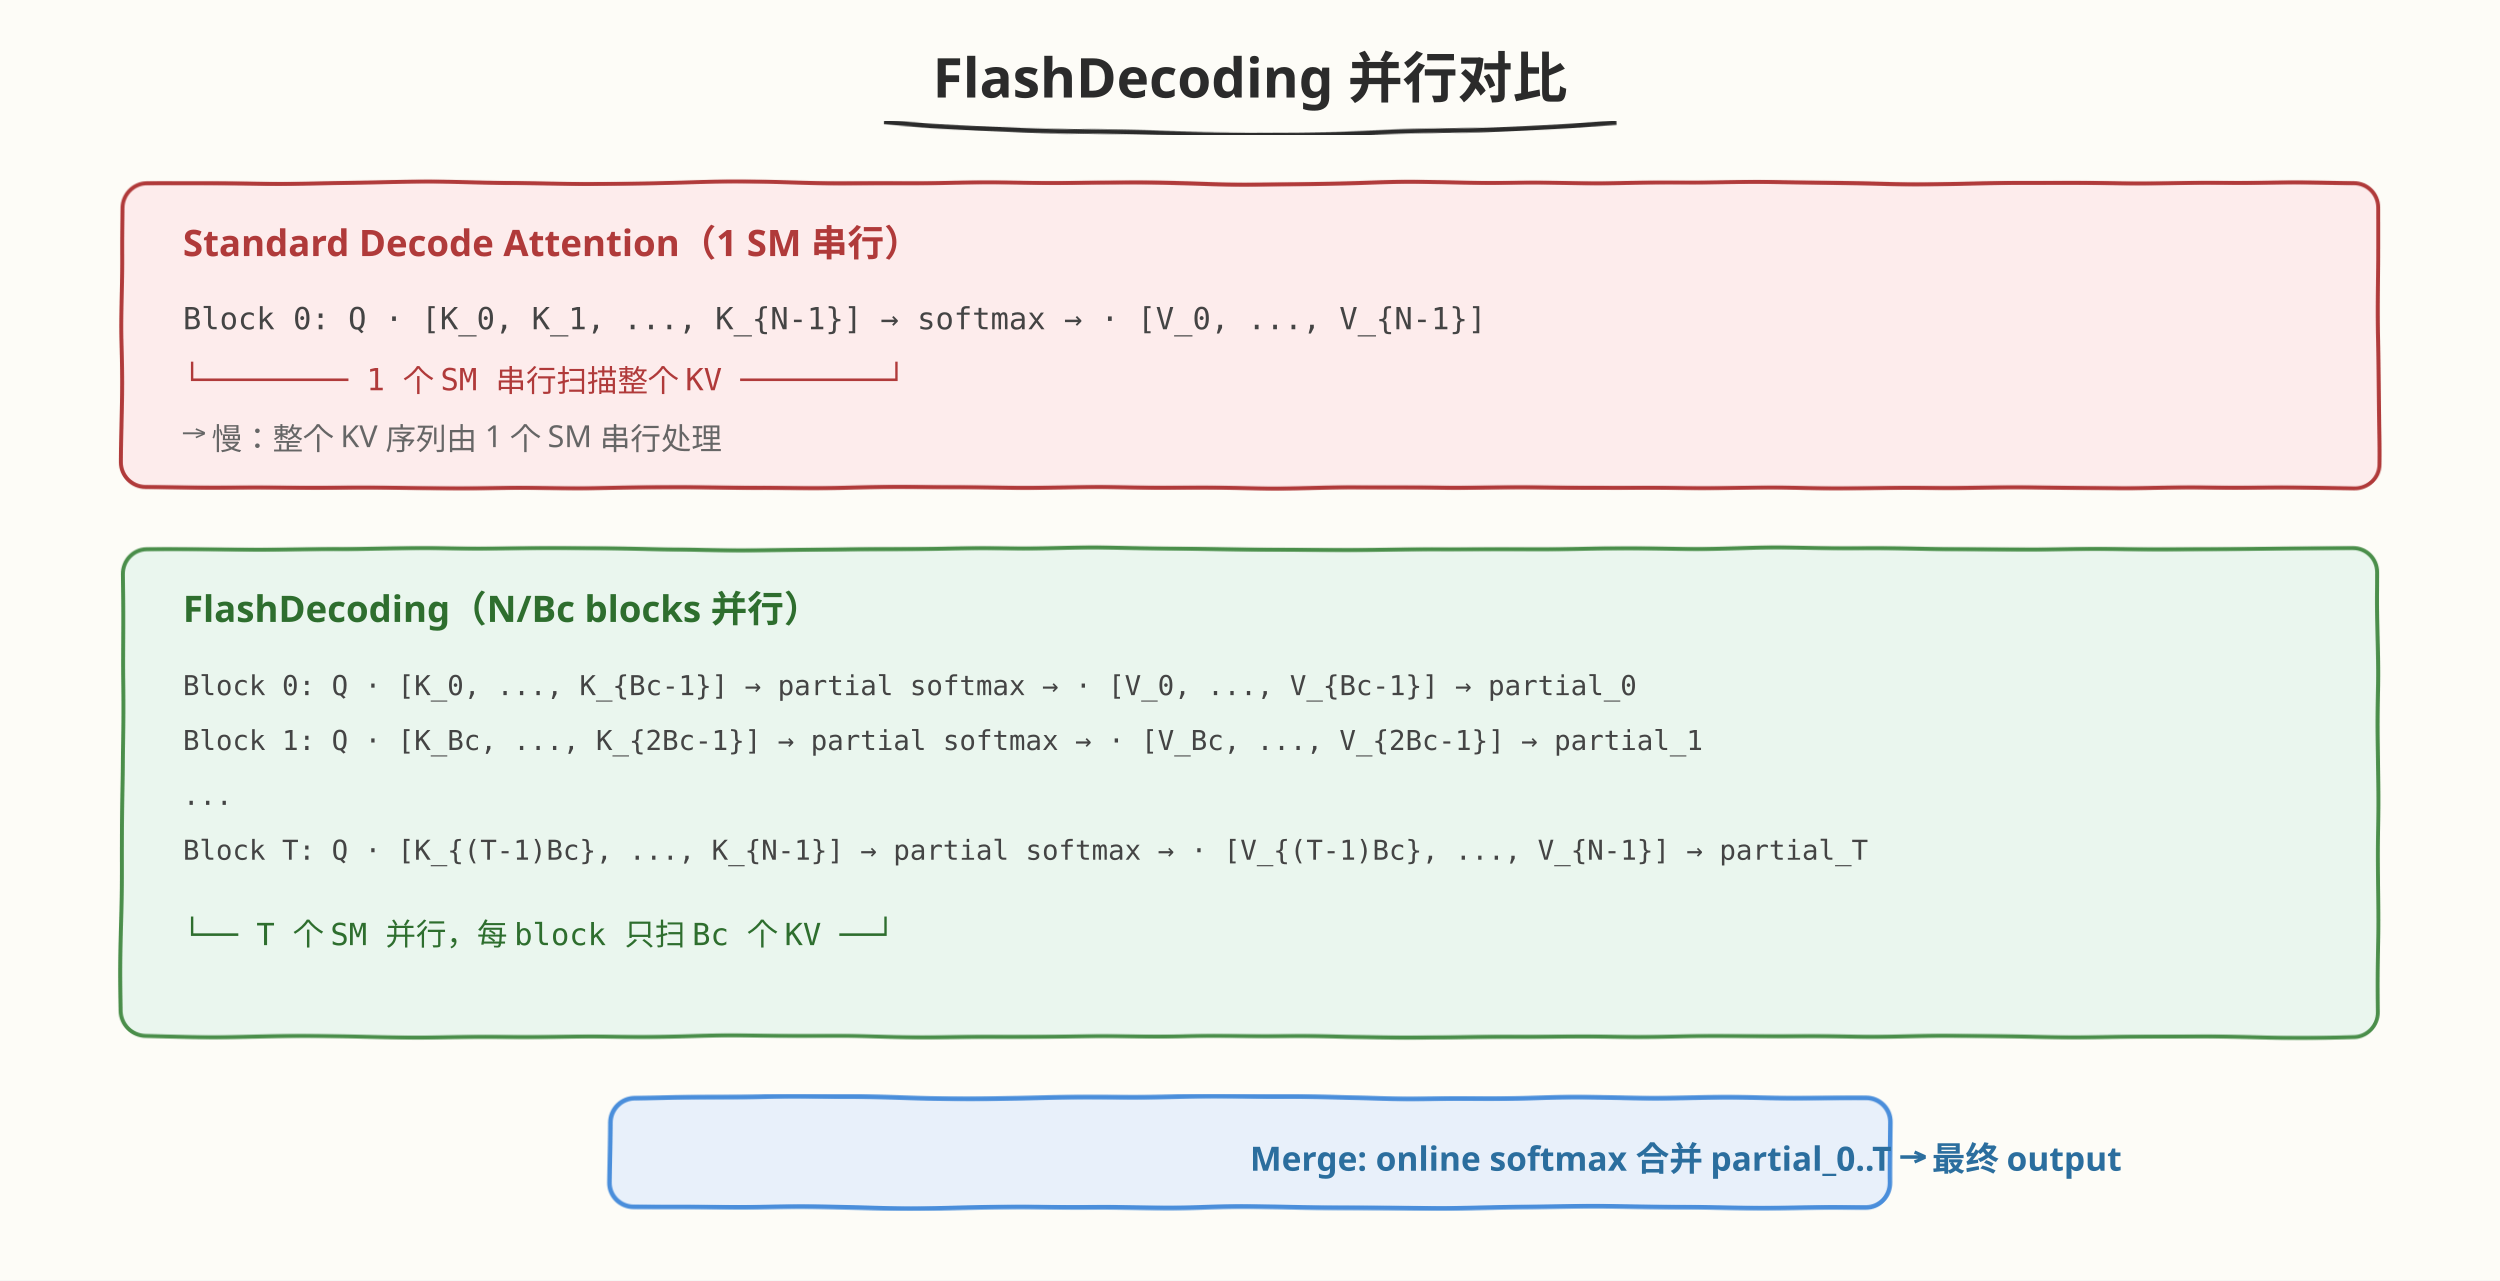
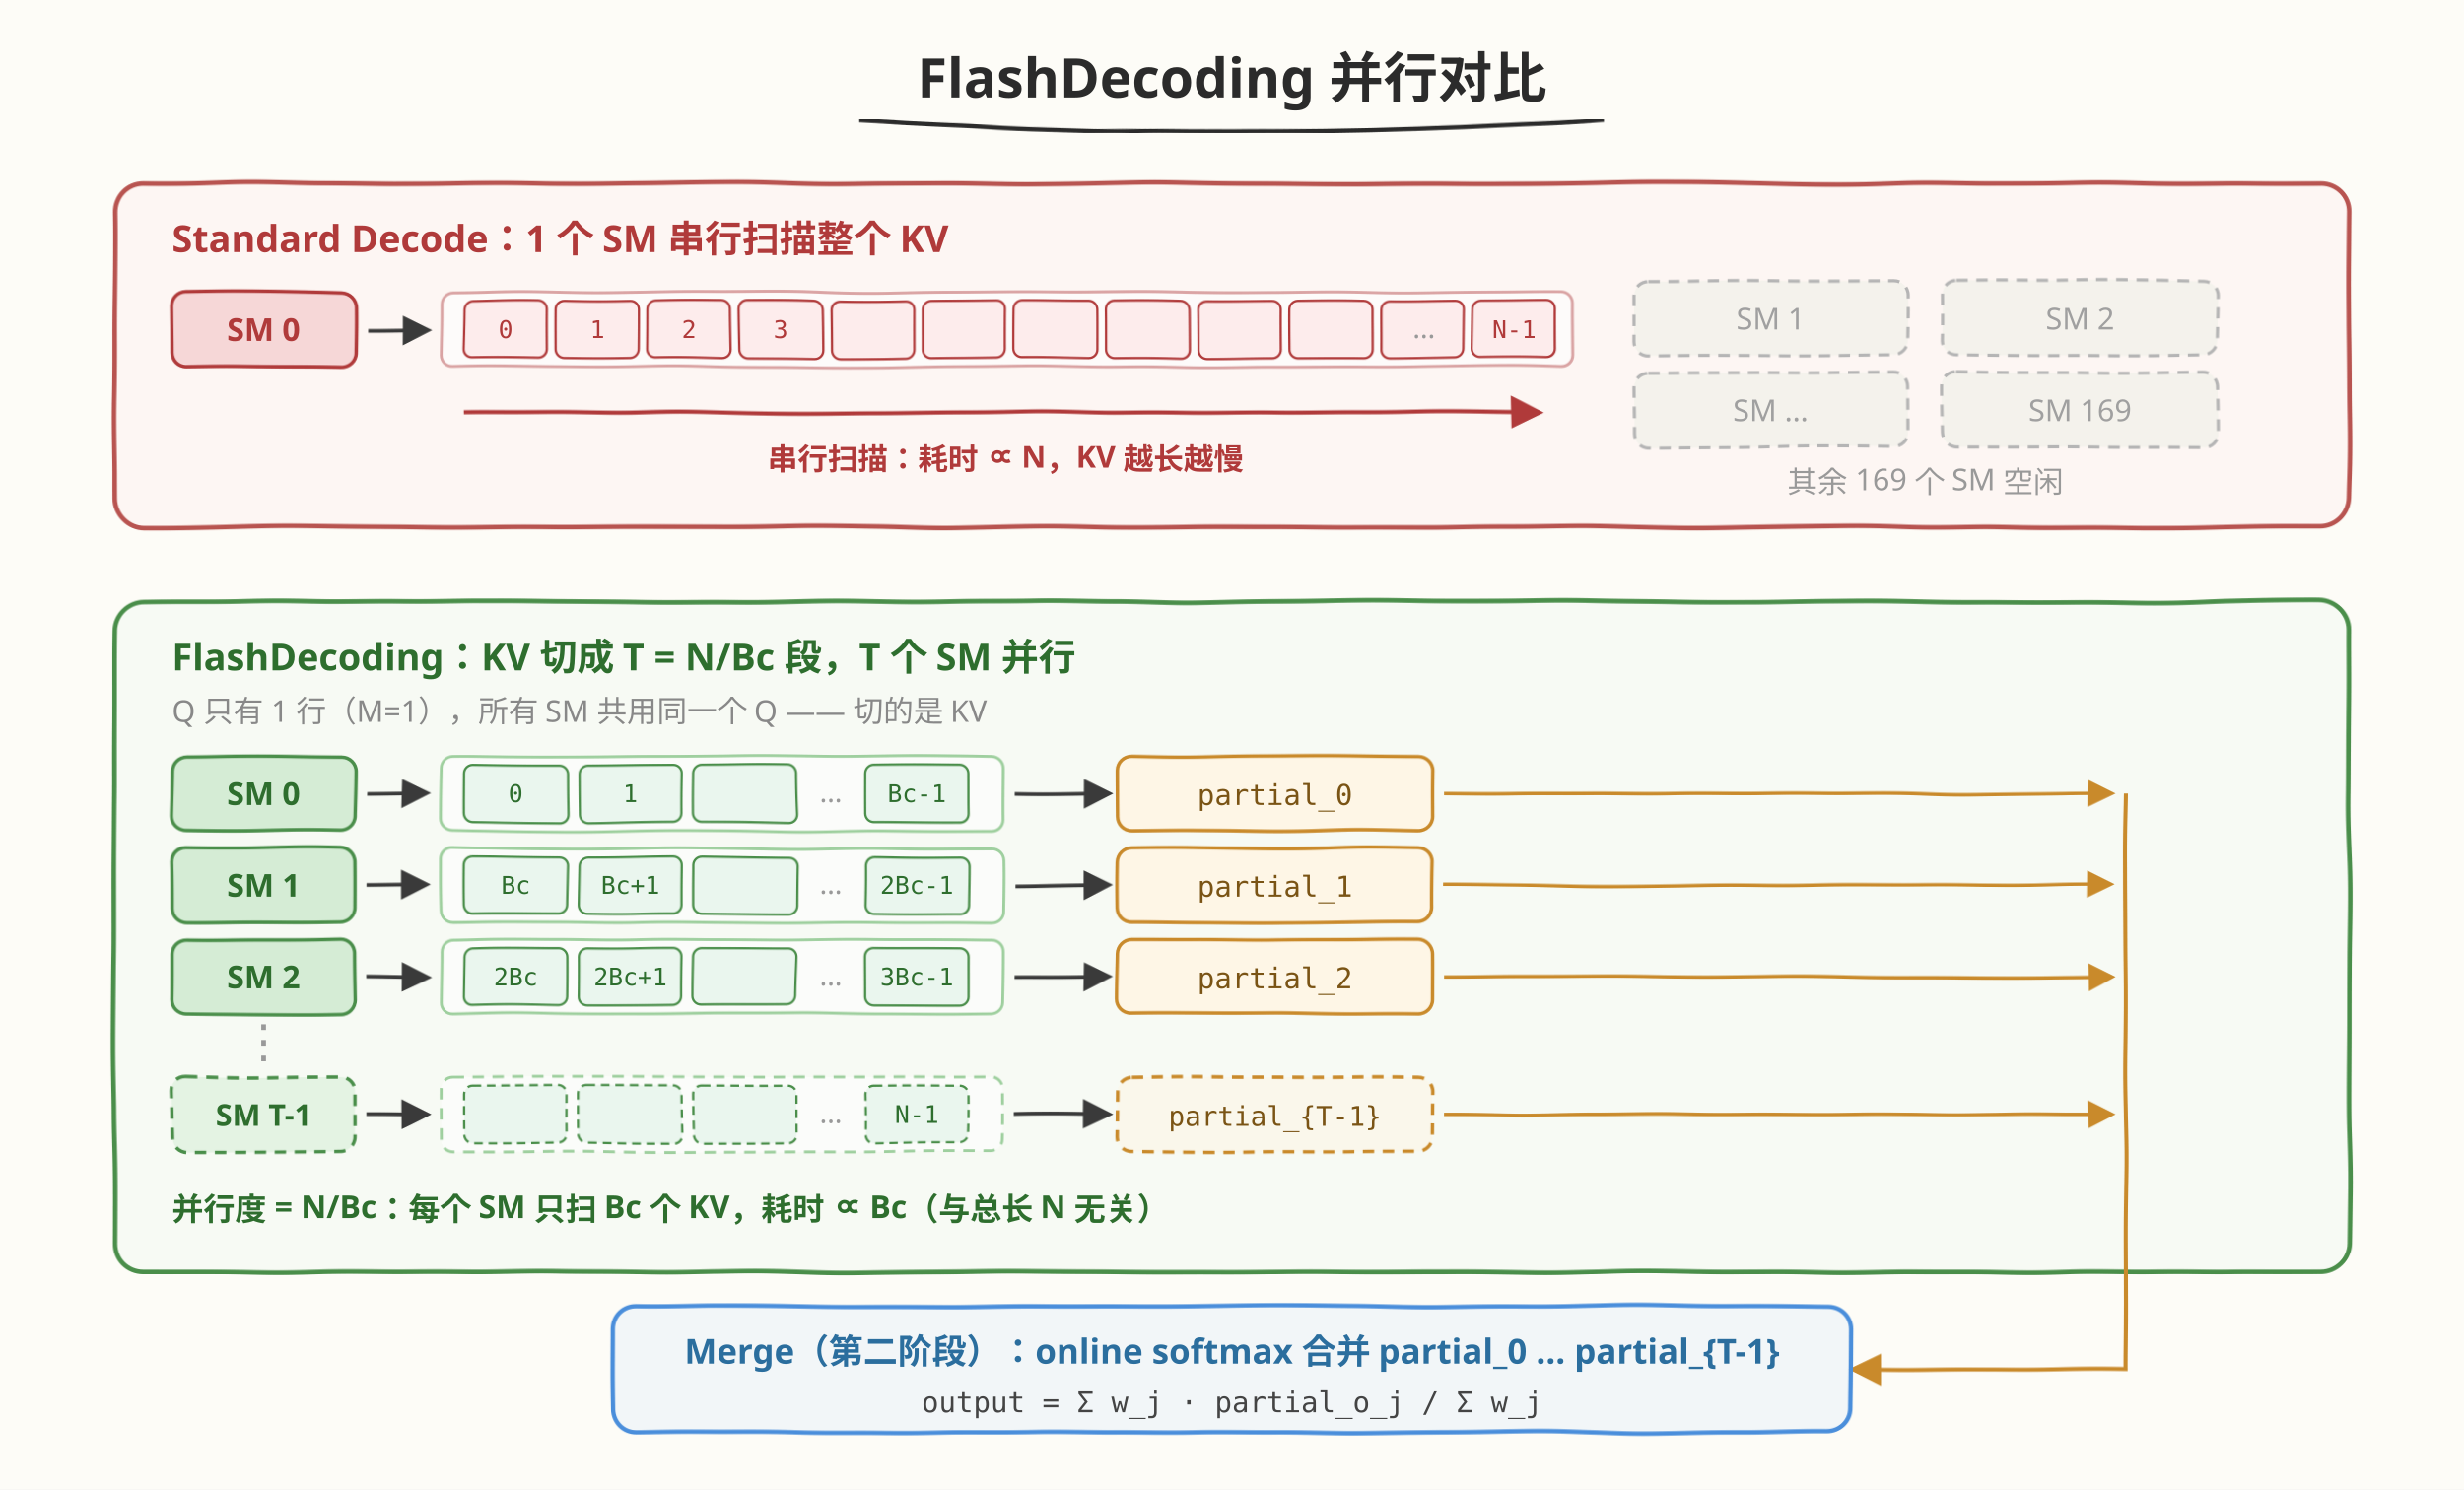
- <svg xmlns="http://www.w3.org/2000/svg" width="820" height="420" viewBox="0 0 820 420" font-family="'Comic Sans MS','Marker Felt','Segoe UI',cursive">
+ <svg xmlns="http://www.w3.org/2000/svg" width="860" height="520" viewBox="0 0 860 520" font-family="'Comic Sans MS','Marker Felt','Segoe UI','Kaiti SC',楷体,cursive">
  <defs>
    <filter id="sk" x="-3%" y="-3%" width="106%" height="106%">
-       <feTurbulence type="fractalNoise" baseFrequency="0.018" numOctaves="2" seed="51" result="n" />
+       <feTurbulence type="fractalNoise" baseFrequency="0.018" numOctaves="2" seed="47" result="n" />
      <feDisplacementMap in="SourceGraphic" in2="n" scale="1.8" />
    </filter>
    <marker id="ar" markerWidth="8" markerHeight="8" refX="6" refY="4" orient="auto">
      <path d="M0,0 L8,4 L0,8 z" fill="#3a3a3a" />
    </marker>
+     <marker id="arR" markerWidth="8" markerHeight="8" refX="6" refY="4" orient="auto">
+       <path d="M0,0 L8,4 L0,8 z" fill="#b03a3a" />
+     </marker>
+     <marker id="arY" markerWidth="8" markerHeight="8" refX="6" refY="4" orient="auto">
+       <path d="M0,0 L8,4 L0,8 z" fill="#c98a2b" />
+     </marker>
  </defs>
-   <rect width="820" height="420" fill="#fdfcf7" />
-   <text x="410" y="32" text-anchor="middle" font-size="18" font-weight="bold" fill="#2b2b2b">FlashDecoding 并行对比</text>
-   <path d="M 290 40 Q 410 48 530 40" stroke="#2b2b2b" stroke-width="1.5" fill="none" filter="url(#sk)" />
+   <rect width="860" height="520" fill="#fdfcf7" />
+   <text x="430" y="34" text-anchor="middle" font-size="19" font-weight="bold" fill="#2b2b2b">FlashDecoding 并行对比</text>
+   <path d="M 300 42 Q 430 50 560 42" stroke="#2b2b2b" stroke-width="1.5" fill="none" filter="url(#sk)" />
  <g filter="url(#sk)">
-     <rect x="40" y="60" width="740" height="100" rx="8" fill="#fdecec" stroke="#b03a3a" stroke-width="1.3" />
+     <rect x="40" y="64" width="780" height="120" rx="10" fill="#fdecec" stroke="#b85450" stroke-width="1.6" fill-opacity="0.35" />
+     <rect x="60" y="102" width="64" height="26" rx="5" fill="#f6d7d7" stroke="#b03a3a" stroke-width="1.2" />
+     <path d="M 128 115 H 148" stroke="#3a3a3a" stroke-width="1.3" fill="none" marker-end="url(#ar)" />
+     <rect x="154" y="102" width="395" height="26" rx="4" fill="#ffffff" fill-opacity="0.6" stroke="#d9a3a3" stroke-width="1" />
+     <rect x="162" y="105" width="29" height="20" rx="3" fill="#fdecec" stroke="#b03a3a" stroke-width="0.8" />
+     <rect x="194" y="105" width="29" height="20" rx="3" fill="#fdecec" stroke="#b03a3a" stroke-width="0.8" />
+     <rect x="226" y="105" width="29" height="20" rx="3" fill="#fdecec" stroke="#b03a3a" stroke-width="0.8" />
+     <rect x="258" y="105" width="29" height="20" rx="3" fill="#fdecec" stroke="#b03a3a" stroke-width="0.8" />
+     <rect x="290" y="105" width="29" height="20" rx="3" fill="#fdecec" stroke="#b03a3a" stroke-width="0.8" />
+     <rect x="322" y="105" width="29" height="20" rx="3" fill="#fdecec" stroke="#b03a3a" stroke-width="0.8" />
+     <rect x="354" y="105" width="29" height="20" rx="3" fill="#fdecec" stroke="#b03a3a" stroke-width="0.8" />
+     <rect x="386" y="105" width="29" height="20" rx="3" fill="#fdecec" stroke="#b03a3a" stroke-width="0.8" />
+     <rect x="418" y="105" width="29" height="20" rx="3" fill="#fdecec" stroke="#b03a3a" stroke-width="0.8" />
+     <rect x="450" y="105" width="29" height="20" rx="3" fill="#fdecec" stroke="#b03a3a" stroke-width="0.8" />
+     <rect x="482" y="105" width="29" height="20" rx="3" fill="#fdecec" stroke="#b03a3a" stroke-width="0.8" />
+     <rect x="514" y="105" width="29" height="20" rx="3" fill="#fdecec" stroke="#b03a3a" stroke-width="0.8" />
+     <path d="M 162 144 H 536" stroke="#b03a3a" stroke-width="1.4" fill="none" marker-end="url(#arR)" />
+     <rect x="570" y="98" width="96" height="26" rx="5" fill="#f4f2ec" stroke="#b5b5b5" stroke-width="1.1" stroke-dasharray="4 3" />
+     <rect x="678" y="98" width="96" height="26" rx="5" fill="#f4f2ec" stroke="#b5b5b5" stroke-width="1.1" stroke-dasharray="4 3" />
+     <rect x="570" y="130" width="96" height="26" rx="5" fill="#f4f2ec" stroke="#b5b5b5" stroke-width="1.1" stroke-dasharray="4 3" />
+     <rect x="678" y="130" width="96" height="26" rx="5" fill="#f4f2ec" stroke="#b5b5b5" stroke-width="1.1" stroke-dasharray="4 3" />
  </g>
-   <text x="60" y="84" font-size="12" fill="#b03a3a" font-weight="bold">Standard Decode Attention（1 SM 串行）</text>
-   <text x="60" y="108" font-size="10" fill="#444" font-weight="normal" font-family="monospace">Block 0: Q · [K_0, K_1, ..., K_{N-1}] → softmax → · [V_0, ..., V_{N-1}]</text>
-   <text x="60" y="128" font-size="10" fill="#b03a3a" font-weight="normal" font-family="monospace">└──────── 1 个 SM 串行扫描整个 KV ────────┘</text>
-   <text x="60" y="146" font-size="10" fill="#666" font-weight="normal">→ 慢：整个 KV 序列由 1 个 SM 串行处理</text>
-   <path d="M 410 162 L 410 178" stroke="#3a3a3a" stroke-width="1.6" fill="none" marker-end="url(#ar)" filter="url(#sk)" />
+   <text x="60" y="88" font-size="13" font-weight="bold" fill="#b03a3a">Standard Decode：1 个 SM 串行扫描整个 KV</text>
+   <text x="92" y="119" text-anchor="middle" font-size="11" font-weight="bold" fill="#b03a3a">SM 0</text>
+   <text x="176.5" y="118" text-anchor="middle" font-size="8.5" font-family="monospace" fill="#b03a3a">0</text>
+   <text x="208.5" y="118" text-anchor="middle" font-size="8.5" font-family="monospace" fill="#b03a3a">1</text>
+   <text x="240.5" y="118" text-anchor="middle" font-size="8.5" font-family="monospace" fill="#b03a3a">2</text>
+   <text x="272.5" y="118" text-anchor="middle" font-size="8.5" font-family="monospace" fill="#b03a3a">3</text>
+   <text x="497" y="118" text-anchor="middle" font-size="10" fill="#999">…</text>
+   <text x="528.5" y="118" text-anchor="middle" font-size="8.5" font-family="monospace" fill="#b03a3a">N-1</text>
+   <text x="351" y="164" text-anchor="middle" font-size="10.5" font-weight="bold" fill="#b03a3a">串行扫描：耗时 ∝ N，KV 越长越慢</text>
+   <text x="618" y="115" text-anchor="middle" font-size="10.5" fill="#a0a0a0">SM 1</text>
+   <text x="726" y="115" text-anchor="middle" font-size="10.5" fill="#a0a0a0">SM 2</text>
+   <text x="618" y="147" text-anchor="middle" font-size="10.5" fill="#a0a0a0">SM …</text>
+   <text x="726" y="147" text-anchor="middle" font-size="10.5" fill="#a0a0a0">SM 169</text>
+   <text x="672" y="172" text-anchor="middle" font-size="10.5" fill="#999">其余 169 个 SM 空闲</text>
+   <path d="M 430 184 V 206" stroke="#3a3a3a" stroke-width="1.6" fill="none" marker-end="url(#ar)" filter="url(#sk)" />
  <g filter="url(#sk)">
-     <rect x="40" y="180" width="740" height="160" rx="8" fill="#eaf6ee" stroke="#4a8e4a" stroke-width="1.3" />
+     <rect x="40" y="210" width="780" height="234" rx="10" fill="#eaf6ee" stroke="#4a8e4a" stroke-width="1.6" fill-opacity="0.35" />
+     <rect x="60" y="264" width="64" height="26" rx="5" fill="#d5ecd5" stroke="#4a8e4a" stroke-width="1.2" />
+     <path d="M 128 277 H 148" stroke="#3a3a3a" stroke-width="1.3" fill="none" marker-end="url(#ar)" />
+     <rect x="154" y="264" width="196" height="26" rx="4" fill="#ffffff" fill-opacity="0.6" stroke="#9ecf9e" stroke-width="1" />
+     <rect x="162" y="267" width="36" height="20" rx="3" fill="#eaf6ee" stroke="#4a8e4a" stroke-width="0.8" />
+     <rect x="202" y="267" width="36" height="20" rx="3" fill="#eaf6ee" stroke="#4a8e4a" stroke-width="0.8" />
+     <rect x="242" y="267" width="36" height="20" rx="3" fill="#eaf6ee" stroke="#4a8e4a" stroke-width="0.8" />
+     <rect x="302" y="267" width="36" height="20" rx="3" fill="#eaf6ee" stroke="#4a8e4a" stroke-width="0.8" />
+     <path d="M 354 277 H 386" stroke="#3a3a3a" stroke-width="1.3" fill="none" marker-end="url(#ar)" />
+     <rect x="390" y="264" width="110" height="26" rx="5" fill="#fef6e6" stroke="#c98a2b" stroke-width="1.2" />
+     <path d="M 504 277 H 736" stroke="#c98a2b" stroke-width="1.2" fill="none" marker-end="url(#arY)" />
+     <rect x="60" y="296" width="64" height="26" rx="5" fill="#d5ecd5" stroke="#4a8e4a" stroke-width="1.2" />
+     <path d="M 128 309 H 148" stroke="#3a3a3a" stroke-width="1.3" fill="none" marker-end="url(#ar)" />
+     <rect x="154" y="296" width="196" height="26" rx="4" fill="#ffffff" fill-opacity="0.6" stroke="#9ecf9e" stroke-width="1" />
+     <rect x="162" y="299" width="36" height="20" rx="3" fill="#eaf6ee" stroke="#4a8e4a" stroke-width="0.8" />
+     <rect x="202" y="299" width="36" height="20" rx="3" fill="#eaf6ee" stroke="#4a8e4a" stroke-width="0.8" />
+     <rect x="242" y="299" width="36" height="20" rx="3" fill="#eaf6ee" stroke="#4a8e4a" stroke-width="0.8" />
+     <rect x="302" y="299" width="36" height="20" rx="3" fill="#eaf6ee" stroke="#4a8e4a" stroke-width="0.8" />
+     <path d="M 354 309 H 386" stroke="#3a3a3a" stroke-width="1.3" fill="none" marker-end="url(#ar)" />
+     <rect x="390" y="296" width="110" height="26" rx="5" fill="#fef6e6" stroke="#c98a2b" stroke-width="1.2" />
+     <path d="M 504 309 H 736" stroke="#c98a2b" stroke-width="1.2" fill="none" marker-end="url(#arY)" />
+     <rect x="60" y="328" width="64" height="26" rx="5" fill="#d5ecd5" stroke="#4a8e4a" stroke-width="1.2" />
+     <path d="M 128 341 H 148" stroke="#3a3a3a" stroke-width="1.3" fill="none" marker-end="url(#ar)" />
+     <rect x="154" y="328" width="196" height="26" rx="4" fill="#ffffff" fill-opacity="0.6" stroke="#9ecf9e" stroke-width="1" />
+     <rect x="162" y="331" width="36" height="20" rx="3" fill="#eaf6ee" stroke="#4a8e4a" stroke-width="0.8" />
+     <rect x="202" y="331" width="36" height="20" rx="3" fill="#eaf6ee" stroke="#4a8e4a" stroke-width="0.8" />
+     <rect x="242" y="331" width="36" height="20" rx="3" fill="#eaf6ee" stroke="#4a8e4a" stroke-width="0.8" />
+     <rect x="302" y="331" width="36" height="20" rx="3" fill="#eaf6ee" stroke="#4a8e4a" stroke-width="0.8" />
+     <path d="M 354 341 H 386" stroke="#3a3a3a" stroke-width="1.3" fill="none" marker-end="url(#ar)" />
+     <rect x="390" y="328" width="110" height="26" rx="5" fill="#fef6e6" stroke="#c98a2b" stroke-width="1.2" />
+     <path d="M 504 341 H 736" stroke="#c98a2b" stroke-width="1.2" fill="none" marker-end="url(#arY)" />
+     <rect x="60" y="376" width="64" height="26" rx="5" fill="#d5ecd5" fill-opacity="0.55" stroke="#4a8e4a" stroke-width="1.2" stroke-dasharray="4 3" />
+     <path d="M 128 389 H 148" stroke="#3a3a3a" stroke-width="1.3" fill="none" marker-end="url(#ar)" />
+     <rect x="154" y="376" width="196" height="26" rx="4" fill="#ffffff" fill-opacity="0.6" stroke="#9ecf9e" stroke-width="1" stroke-dasharray="4 3" />
+     <rect x="162" y="379" width="36" height="20" rx="3" fill="#eaf6ee" stroke="#4a8e4a" stroke-width="0.8" stroke-dasharray="3 2" />
+     <rect x="202" y="379" width="36" height="20" rx="3" fill="#eaf6ee" stroke="#4a8e4a" stroke-width="0.8" stroke-dasharray="3 2" />
+     <rect x="242" y="379" width="36" height="20" rx="3" fill="#eaf6ee" stroke="#4a8e4a" stroke-width="0.8" stroke-dasharray="3 2" />
+     <rect x="302" y="379" width="36" height="20" rx="3" fill="#eaf6ee" stroke="#4a8e4a" stroke-width="0.8" stroke-dasharray="3 2" />
+     <path d="M 354 389 H 386" stroke="#3a3a3a" stroke-width="1.3" fill="none" marker-end="url(#ar)" />
+     <rect x="390" y="376" width="110" height="26" rx="5" fill="#fef6e6" fill-opacity="0.6" stroke="#c98a2b" stroke-width="1.2" stroke-dasharray="4 3" />
+     <path d="M 504 389 H 736" stroke="#c98a2b" stroke-width="1.2" fill="none" marker-end="url(#arY)" />
+     <path d="M 742 277 V 478 H 648" stroke="#c98a2b" stroke-width="1.4" fill="none" marker-end="url(#arY)" />
  </g>
-   <text x="60" y="204" font-size="12" fill="#2e6e2e" font-weight="bold">FlashDecoding（N/Bc blocks 并行）</text>
-   <text x="60" y="228" font-size="9" fill="#444" font-weight="normal" font-family="monospace">Block 0: Q · [K_0, ..., K_{Bc-1}] → partial softmax → · [V_0, ..., V_{Bc-1}] → partial_0</text>
-   <text x="60" y="246" font-size="9" fill="#444" font-weight="normal" font-family="monospace">Block 1: Q · [K_Bc, ..., K_{2Bc-1}] → partial softmax → · [V_Bc, ..., V_{2Bc-1}] → partial_1</text>
-   <text x="60" y="264" font-size="9" fill="#444" font-weight="normal" font-family="monospace">...</text>
-   <text x="60" y="282" font-size="9" fill="#444" font-weight="normal" font-family="monospace">Block T: Q · [K_{(T-1)Bc}, ..., K_{N-1}] → partial softmax → · [V_{(T-1)Bc}, ..., V_{N-1}] → partial_T</text>
-   <text x="60" y="310" font-size="10" fill="#2e6e2e" font-weight="normal" font-family="monospace">└── T 个 SM 并行，每 block 只扫 Bc 个 KV ──┘</text>
-   <path d="M 410 342 L 410 358" stroke="#3a3a3a" stroke-width="1.6" fill="none" marker-end="url(#ar)" filter="url(#sk)" />
+   <text x="60" y="234" font-size="13" font-weight="bold" fill="#2e6e2e">FlashDecoding：KV 切成 T = N/Bc 段，T 个 SM 并行</text>
+   <text x="60" y="252" font-size="10.5" fill="#888">Q 只有 1 行（M=1），所有 SM 共用同一个 Q —— 切的是 KV</text>
+   <text x="92" y="281" text-anchor="middle" font-size="11" font-weight="bold" fill="#2e6e2e">SM 0</text>
+   <text x="180" y="280" text-anchor="middle" font-size="8.5" font-family="monospace" fill="#2e6e2e">0</text>
+   <text x="220" y="280" text-anchor="middle" font-size="8.5" font-family="monospace" fill="#2e6e2e">1</text>
+   <text x="290" y="280" text-anchor="middle" font-size="10" fill="#999">…</text>
+   <text x="320" y="280" text-anchor="middle" font-size="8.5" font-family="monospace" fill="#2e6e2e">Bc-1</text>
+   <text x="445" y="281" text-anchor="middle" font-size="10" font-family="monospace" fill="#7a5415">partial_0</text>
+   <text x="92" y="313" text-anchor="middle" font-size="11" font-weight="bold" fill="#2e6e2e">SM 1</text>
+   <text x="180" y="312" text-anchor="middle" font-size="8.5" font-family="monospace" fill="#2e6e2e">Bc</text>
+   <text x="220" y="312" text-anchor="middle" font-size="8.5" font-family="monospace" fill="#2e6e2e">Bc+1</text>
+   <text x="290" y="312" text-anchor="middle" font-size="10" fill="#999">…</text>
+   <text x="320" y="312" text-anchor="middle" font-size="8.5" font-family="monospace" fill="#2e6e2e">2Bc-1</text>
+   <text x="445" y="313" text-anchor="middle" font-size="10" font-family="monospace" fill="#7a5415">partial_1</text>
+   <text x="92" y="345" text-anchor="middle" font-size="11" font-weight="bold" fill="#2e6e2e">SM 2</text>
+   <text x="180" y="344" text-anchor="middle" font-size="8.5" font-family="monospace" fill="#2e6e2e">2Bc</text>
+   <text x="220" y="344" text-anchor="middle" font-size="8.5" font-family="monospace" fill="#2e6e2e">2Bc+1</text>
+   <text x="290" y="344" text-anchor="middle" font-size="10" fill="#999">…</text>
+   <text x="320" y="344" text-anchor="middle" font-size="8.5" font-family="monospace" fill="#2e6e2e">3Bc-1</text>
+   <text x="445" y="345" text-anchor="middle" font-size="10" font-family="monospace" fill="#7a5415">partial_2</text>
+   <text x="92" y="369" text-anchor="middle" font-size="16" fill="#999">⋮</text>
+   <text x="92" y="393" text-anchor="middle" font-size="10.5" font-weight="bold" fill="#2e6e2e">SM T-1</text>
+   <text x="290" y="392" text-anchor="middle" font-size="10" fill="#999">…</text>
+   <text x="320" y="392" text-anchor="middle" font-size="8.5" font-family="monospace" fill="#2e6e2e">N-1</text>
+   <text x="445" y="393" text-anchor="middle" font-size="9.5" font-family="monospace" fill="#7a5415">partial_{T-1}</text>
+   <text x="60" y="426" font-size="11" font-weight="bold" fill="#2e6e2e">并行度 = N/Bc：每个 SM 只扫 Bc 个 KV，耗时 ∝ Bc（与总长 N 无关）</text>
  <g filter="url(#sk)">
-     <rect x="200" y="360" width="420" height="36" rx="8" fill="#e8f0fa" stroke="#4a8edb" stroke-width="1.5" />
+     <rect x="214" y="456" width="432" height="44" rx="8" fill="#e8f0fa" stroke="#4a8edb" stroke-width="1.5" fill-opacity="0.5" />
  </g>
-   <text x="410" y="384" font-size="11" fill="#2b6e9e" font-weight="bold">Merge: online softmax 合并 partial_0..T → 最终 output</text>
+   <text x="430" y="476" text-anchor="middle" font-size="12" font-weight="bold" fill="#2b6e9e">Merge（第二阶段）：online softmax 合并 partial_0 … partial_{T-1}</text>
+   <text x="430" y="493" text-anchor="middle" font-size="10" fill="#444" font-family="monospace">output = Σ w_j · partial_o_j / Σ w_j</text>
</svg>
